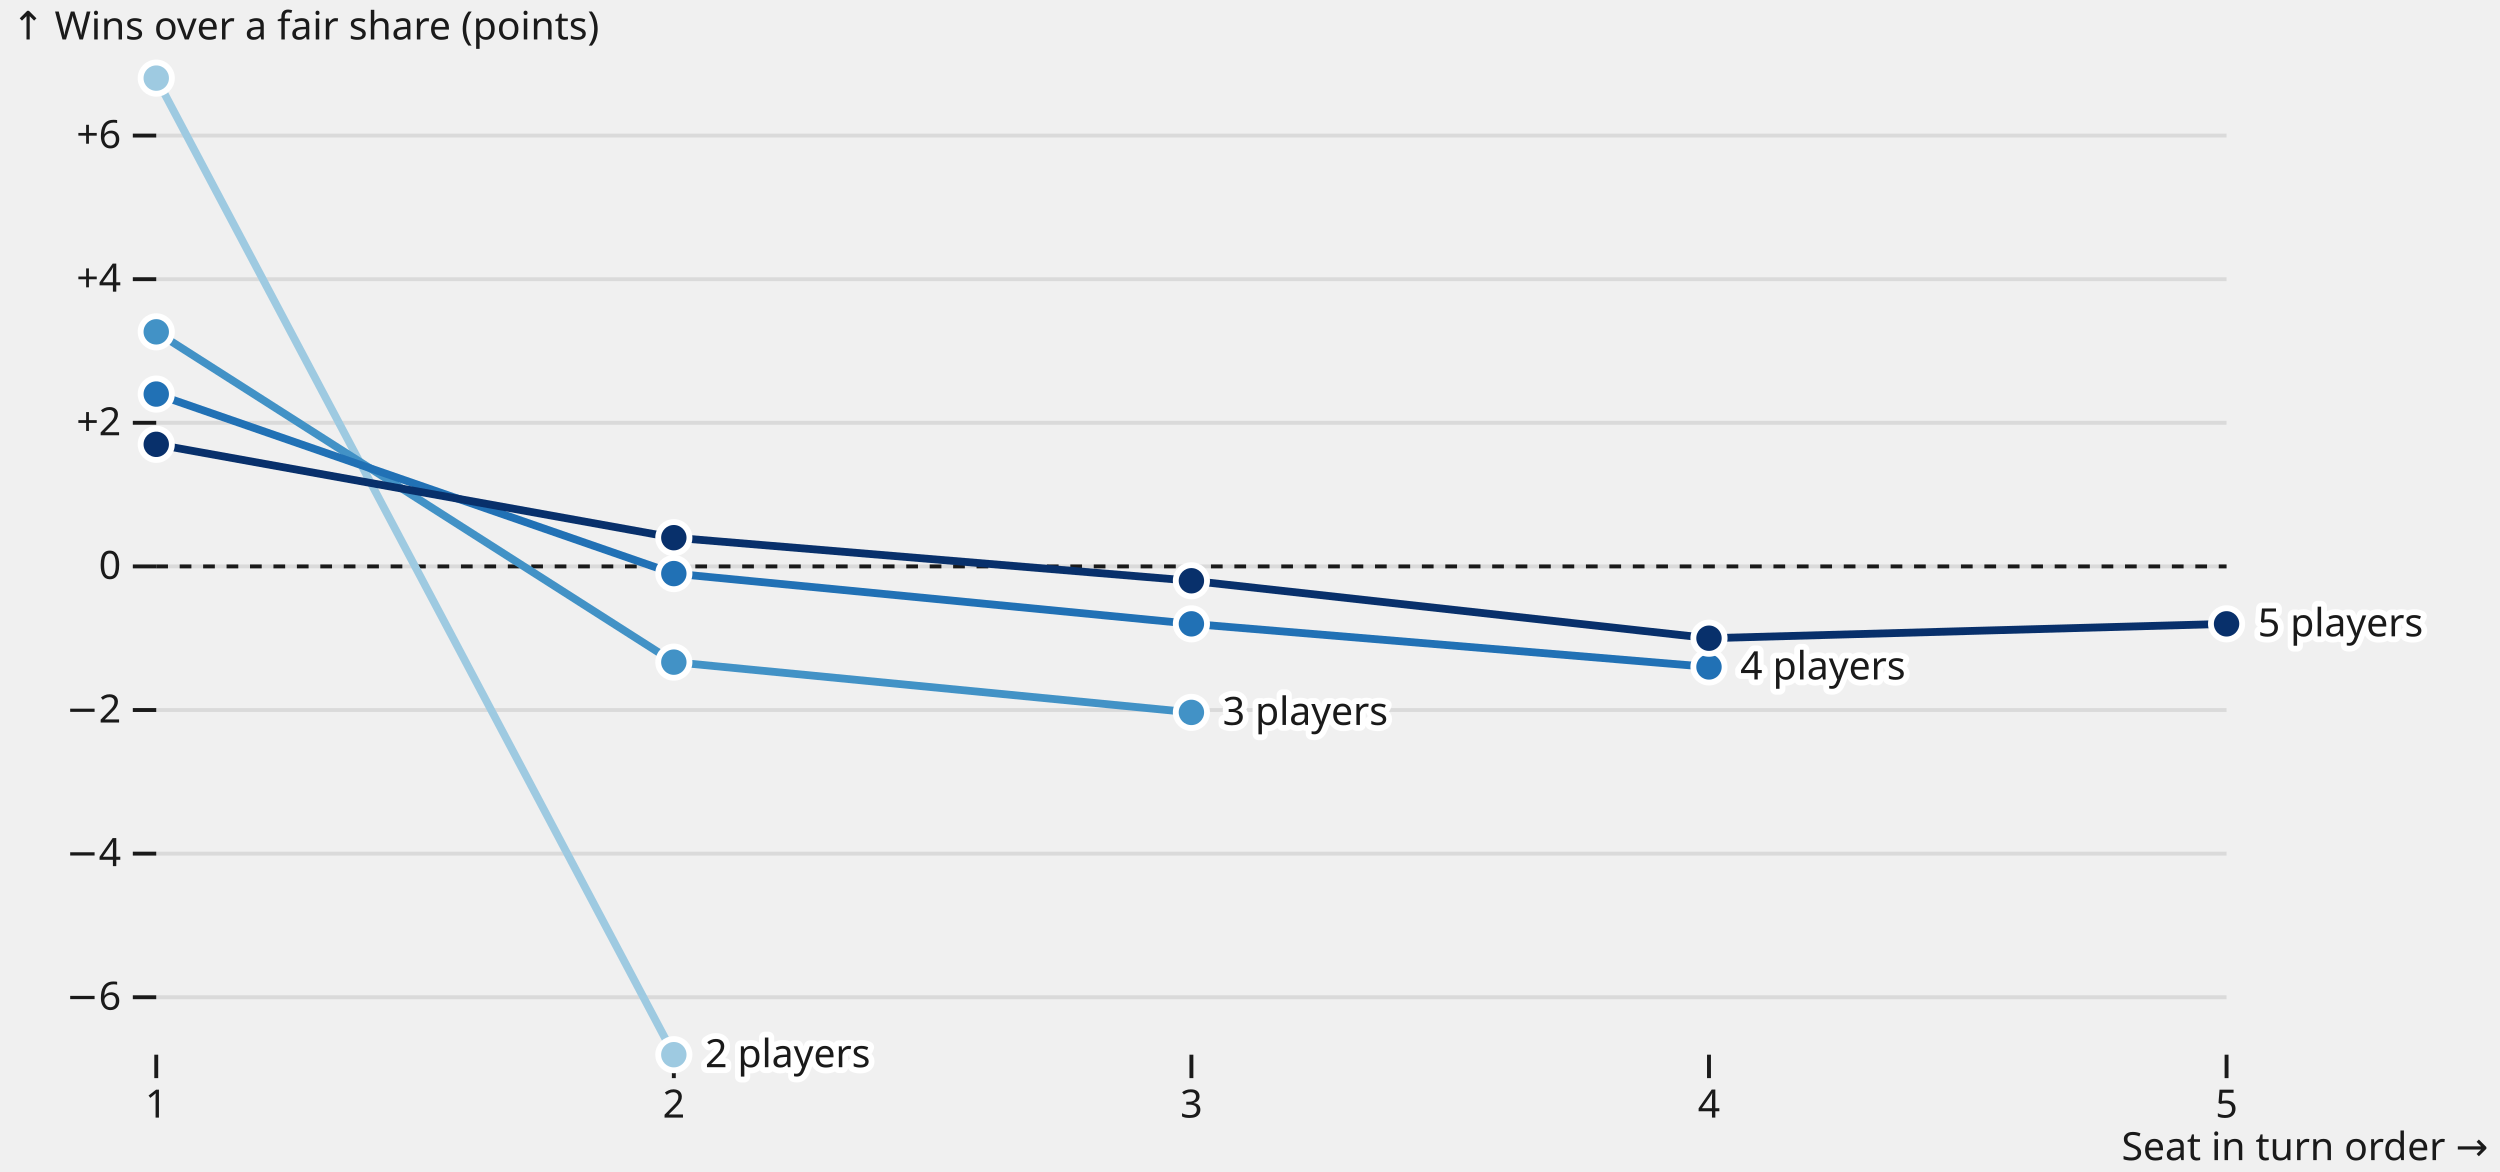
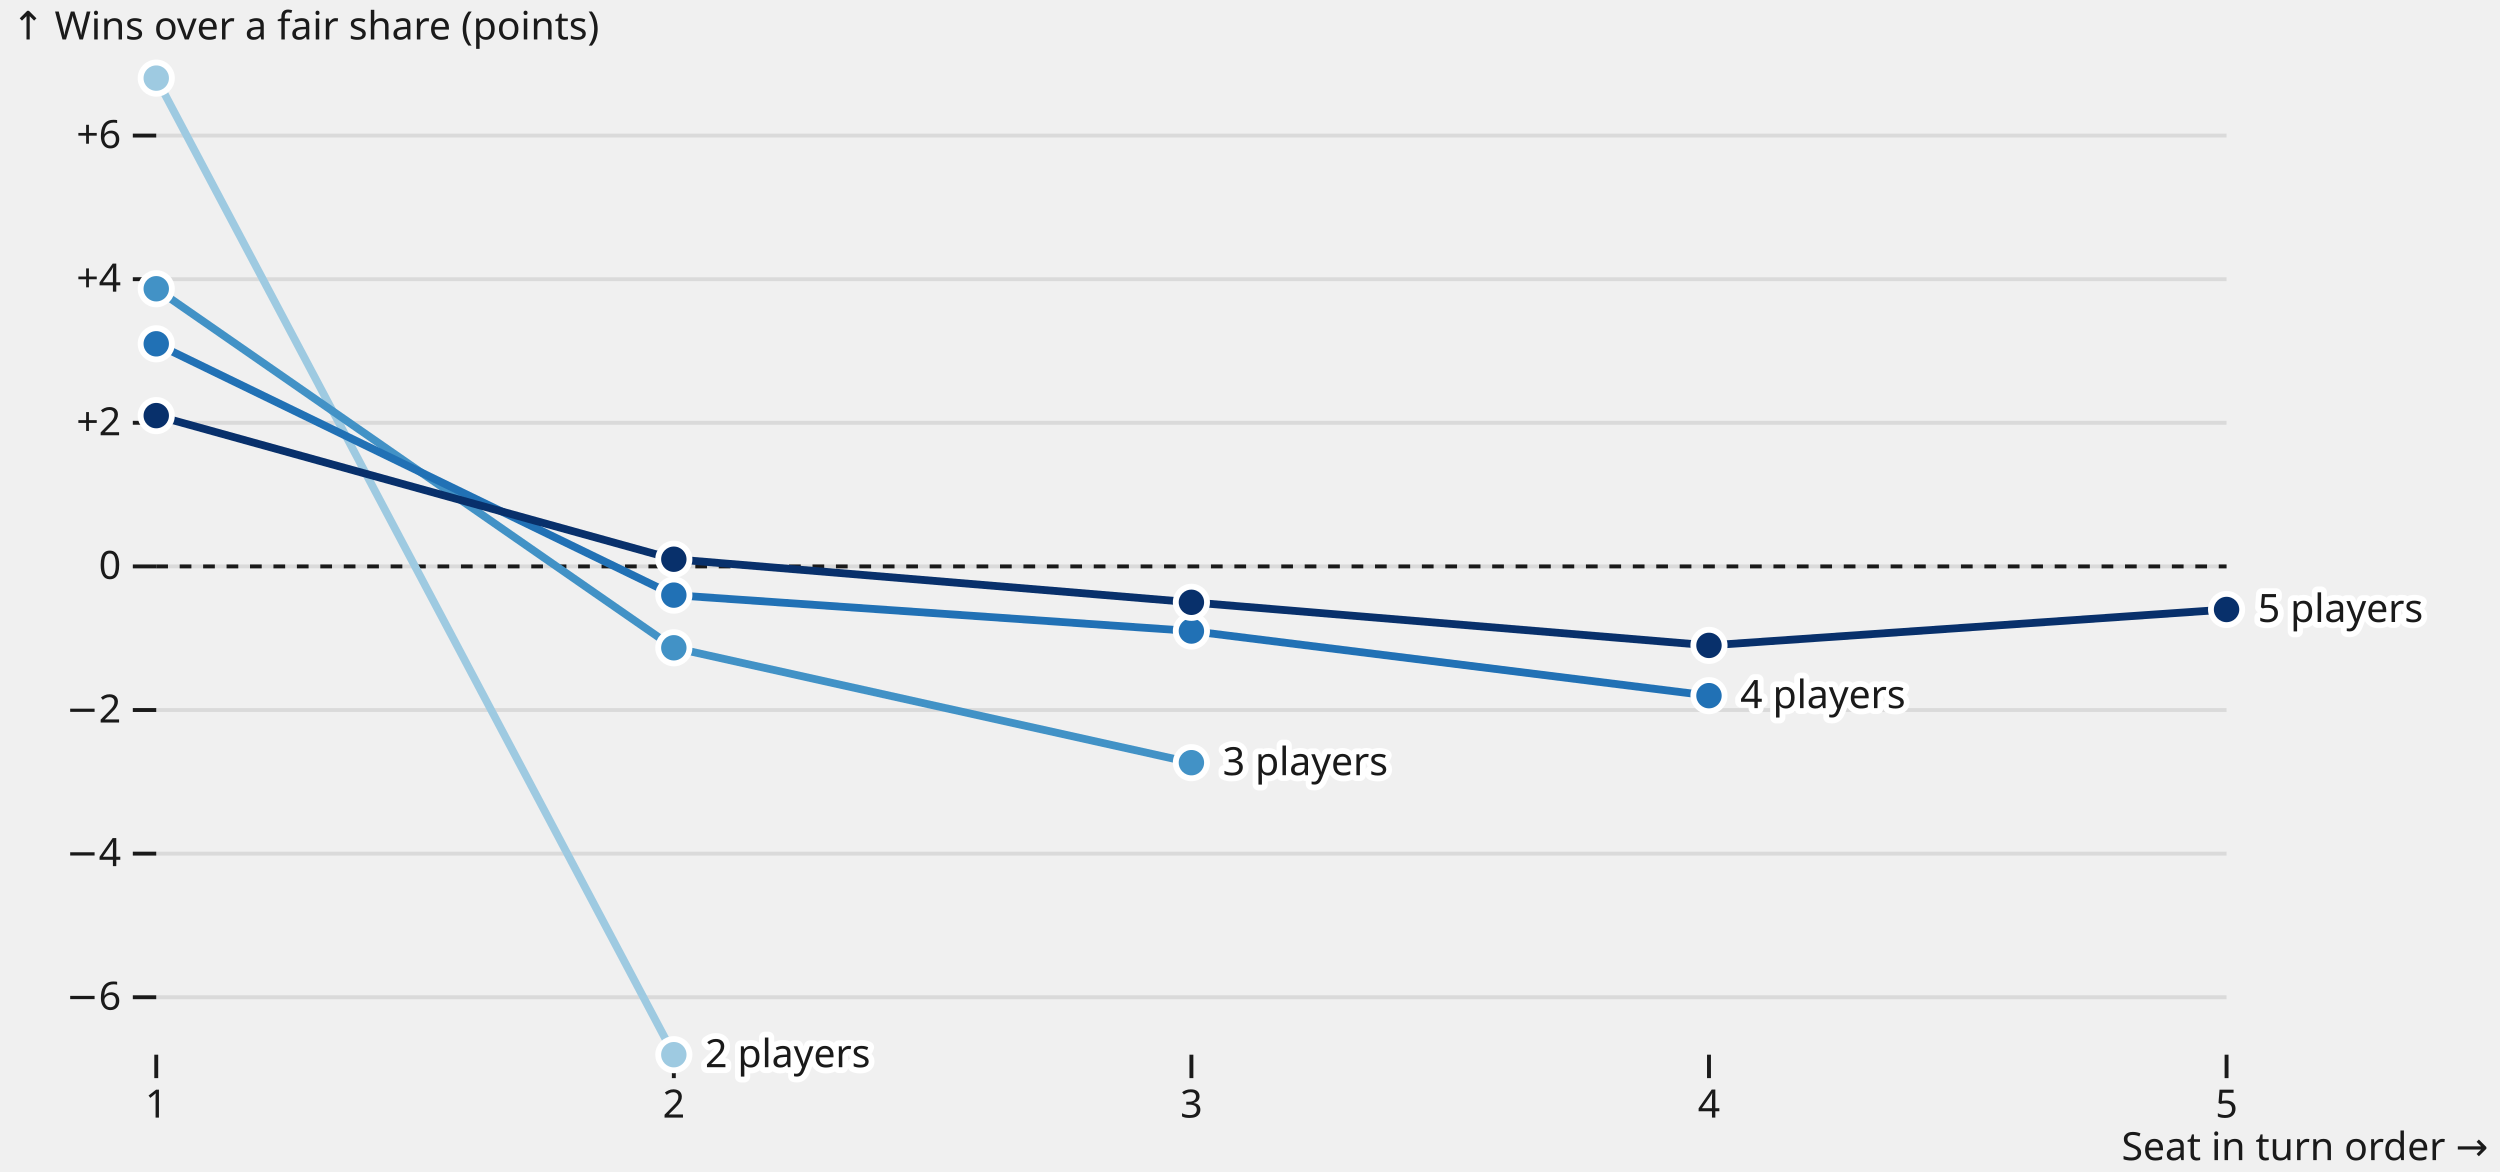
<svg xmlns="http://www.w3.org/2000/svg" class="plot-d6a7b5" fill="currentColor" font-family="system-ui, sans-serif" font-size="10" text-anchor="middle" width="640" height="300" viewBox="0 0 640 300" style="background: rgb(255, 255, 255); color: rgb(26, 26, 26);">
  <style>@media (prefers-color-scheme: dark) { :root { filter: invert(1) hue-rotate(180deg); background: none !important } }</style>
  <style>:where(.plot-d6a7b5) {
  --plot-background: white;
  display: block;
  height: auto;
  height: intrinsic;
  max-width: 100%;
}
:where(.plot-d6a7b5 text),
:where(.plot-d6a7b5 tspan) {
  white-space: pre;
}</style>
  <g aria-label="y-grid" aria-hidden="true" stroke="currentColor" stroke-opacity="0.1">
    <line x1="40" x2="570" y1="255.294" y2="255.294" />
    <line x1="40" x2="570" y1="218.529" y2="218.529" />
    <line x1="40" x2="570" y1="181.765" y2="181.765" />
    <line x1="40" x2="570" y1="145" y2="145" />
    <line x1="40" x2="570" y1="108.235" y2="108.235" />
    <line x1="40" x2="570" y1="71.471" y2="71.471" />
    <line x1="40" x2="570" y1="34.706" y2="34.706" />
  </g>
  <g aria-label="y-axis tick" aria-hidden="true" fill="none" stroke="currentColor">
    <path transform="translate(40,255.2941)" d="M0,0L-6,0" />
    <path transform="translate(40,218.5294)" d="M0,0L-6,0" />
    <path transform="translate(40,181.7647)" d="M0,0L-6,0" />
    <path transform="translate(40,145)" d="M0,0L-6,0" />
    <path transform="translate(40,108.2353)" d="M0,0L-6,0" />
    <path transform="translate(40,71.47059)" d="M0,0L-6,0" />
    <path transform="translate(40,34.70588)" d="M0,0L-6,0" />
  </g>
  <g aria-label="y-axis tick label" text-anchor="end" font-variant="tabular-nums" transform="translate(-9,0)">
    <text y="0.32em" transform="translate(40,255.2941)">−6</text>
    <text y="0.32em" transform="translate(40,218.5294)">−4</text>
    <text y="0.32em" transform="translate(40,181.7647)">−2</text>
    <text y="0.32em" transform="translate(40,145)">0</text>
    <text y="0.32em" transform="translate(40,108.2353)">+2</text>
    <text y="0.32em" transform="translate(40,71.47059)">+4</text>
    <text y="0.32em" transform="translate(40,34.70588)">+6</text>
  </g>
  <g aria-label="y-axis label" text-anchor="start" transform="translate(-37,-17)">
    <text y="0.71em" transform="translate(40,20)">↑ Wins over a fair share (points)</text>
  </g>
  <g aria-label="x-axis tick" aria-hidden="true" fill="none" stroke="currentColor">
    <path transform="translate(40,270)" d="M0,0L0,6" />
    <path transform="translate(172.5,270)" d="M0,0L0,6" />
    <path transform="translate(305,270)" d="M0,0L0,6" />
    <path transform="translate(437.5,270)" d="M0,0L0,6" />
    <path transform="translate(570,270)" d="M0,0L0,6" />
  </g>
  <g aria-label="x-axis tick label" font-variant="tabular-nums" transform="translate(0,9)">
    <text y="0.71em" transform="translate(40,270)">1</text>
    <text y="0.71em" transform="translate(172.5,270)">2</text>
    <text y="0.71em" transform="translate(305,270)">3</text>
    <text y="0.71em" transform="translate(437.5,270)">4</text>
    <text y="0.71em" transform="translate(570,270)">5</text>
  </g>
  <g aria-label="x-axis label" text-anchor="end" transform="translate(67,27)">
    <text transform="translate(570,270)">Seat in turn order →</text>
  </g>
  <g aria-label="rule" stroke="#1a1a1a" stroke-dasharray="3,3">
    <line x1="40" x2="570" y1="145" y2="145" />
  </g>
  <g aria-label="line" fill="none" stroke-width="2" stroke-linejoin="round" stroke-linecap="round">
    <path stroke="#9ecae1" d="M40,20L172.5,270" />
-     <path stroke="#4292c6" d="M40,84.951L172.5,169.51L305,182.377" />
-     <path stroke="#2171b5" d="M40,100.882L172.5,146.838L305,159.706L437.5,170.735" />
-     <path stroke="#08306b" d="M40,113.75L172.5,137.647L305,148.676L437.5,163.382L570,159.706" />
+     <path stroke="#4292c6" d="M40,73.922L172.5,165.833L305,195.245" />
+     <path stroke="#2171b5" d="M40,88.015L172.5,152.353L305,161.544L437.5,178.088" />
+     <path stroke="#08306b" d="M40,106.397L172.5,143.162L305,154.191L437.5,165.221L570,156.029" />
  </g>
  <g aria-label="dot" stroke="#ffffff" stroke-width="1.5">
    <circle cx="40" cy="20" r="4" fill="#9ecae1" />
    <circle cx="172.5" cy="270" r="4" fill="#9ecae1" />
-     <circle cx="40" cy="84.951" r="4" fill="#4292c6" />
-     <circle cx="172.5" cy="169.51" r="4" fill="#4292c6" />
-     <circle cx="305" cy="182.377" r="4" fill="#4292c6" />
-     <circle cx="40" cy="100.882" r="4" fill="#2171b5" />
-     <circle cx="172.5" cy="146.838" r="4" fill="#2171b5" />
-     <circle cx="305" cy="159.706" r="4" fill="#2171b5" />
-     <circle cx="437.5" cy="170.735" r="4" fill="#2171b5" />
-     <circle cx="40" cy="113.75" r="4" fill="#08306b" />
-     <circle cx="172.5" cy="137.647" r="4" fill="#08306b" />
-     <circle cx="305" cy="148.676" r="4" fill="#08306b" />
-     <circle cx="437.5" cy="163.382" r="4" fill="#08306b" />
-     <circle cx="570" cy="159.706" r="4" fill="#08306b" />
+     <circle cx="40" cy="73.922" r="4" fill="#4292c6" />
+     <circle cx="172.5" cy="165.833" r="4" fill="#4292c6" />
+     <circle cx="305" cy="195.245" r="4" fill="#4292c6" />
+     <circle cx="40" cy="88.015" r="4" fill="#2171b5" />
+     <circle cx="172.5" cy="152.353" r="4" fill="#2171b5" />
+     <circle cx="305" cy="161.544" r="4" fill="#2171b5" />
+     <circle cx="437.5" cy="178.088" r="4" fill="#2171b5" />
+     <circle cx="40" cy="106.397" r="4" fill="#08306b" />
+     <circle cx="172.5" cy="143.162" r="4" fill="#08306b" />
+     <circle cx="305" cy="154.191" r="4" fill="#08306b" />
+     <circle cx="437.5" cy="165.221" r="4" fill="#08306b" />
+     <circle cx="570" cy="156.029" r="4" fill="#08306b" />
  </g>
  <g aria-label="text" stroke="#ffffff" stroke-width="3" stroke-linejoin="round" paint-order="stroke" text-anchor="start" transform="translate(8,0)">
    <text y="0.32em" transform="translate(172.5,270)">2 players</text>
-     <text y="0.32em" transform="translate(305,182.3775)">3 players</text>
-     <text y="0.32em" transform="translate(437.5,170.7353)">4 players</text>
-     <text y="0.32em" transform="translate(570,159.7059)">5 players</text>
+     <text y="0.32em" transform="translate(305,195.2451)">3 players</text>
+     <text y="0.32em" transform="translate(437.5,178.0882)">4 players</text>
+     <text y="0.32em" transform="translate(570,156.0294)">5 players</text>
  </g>
</svg>
